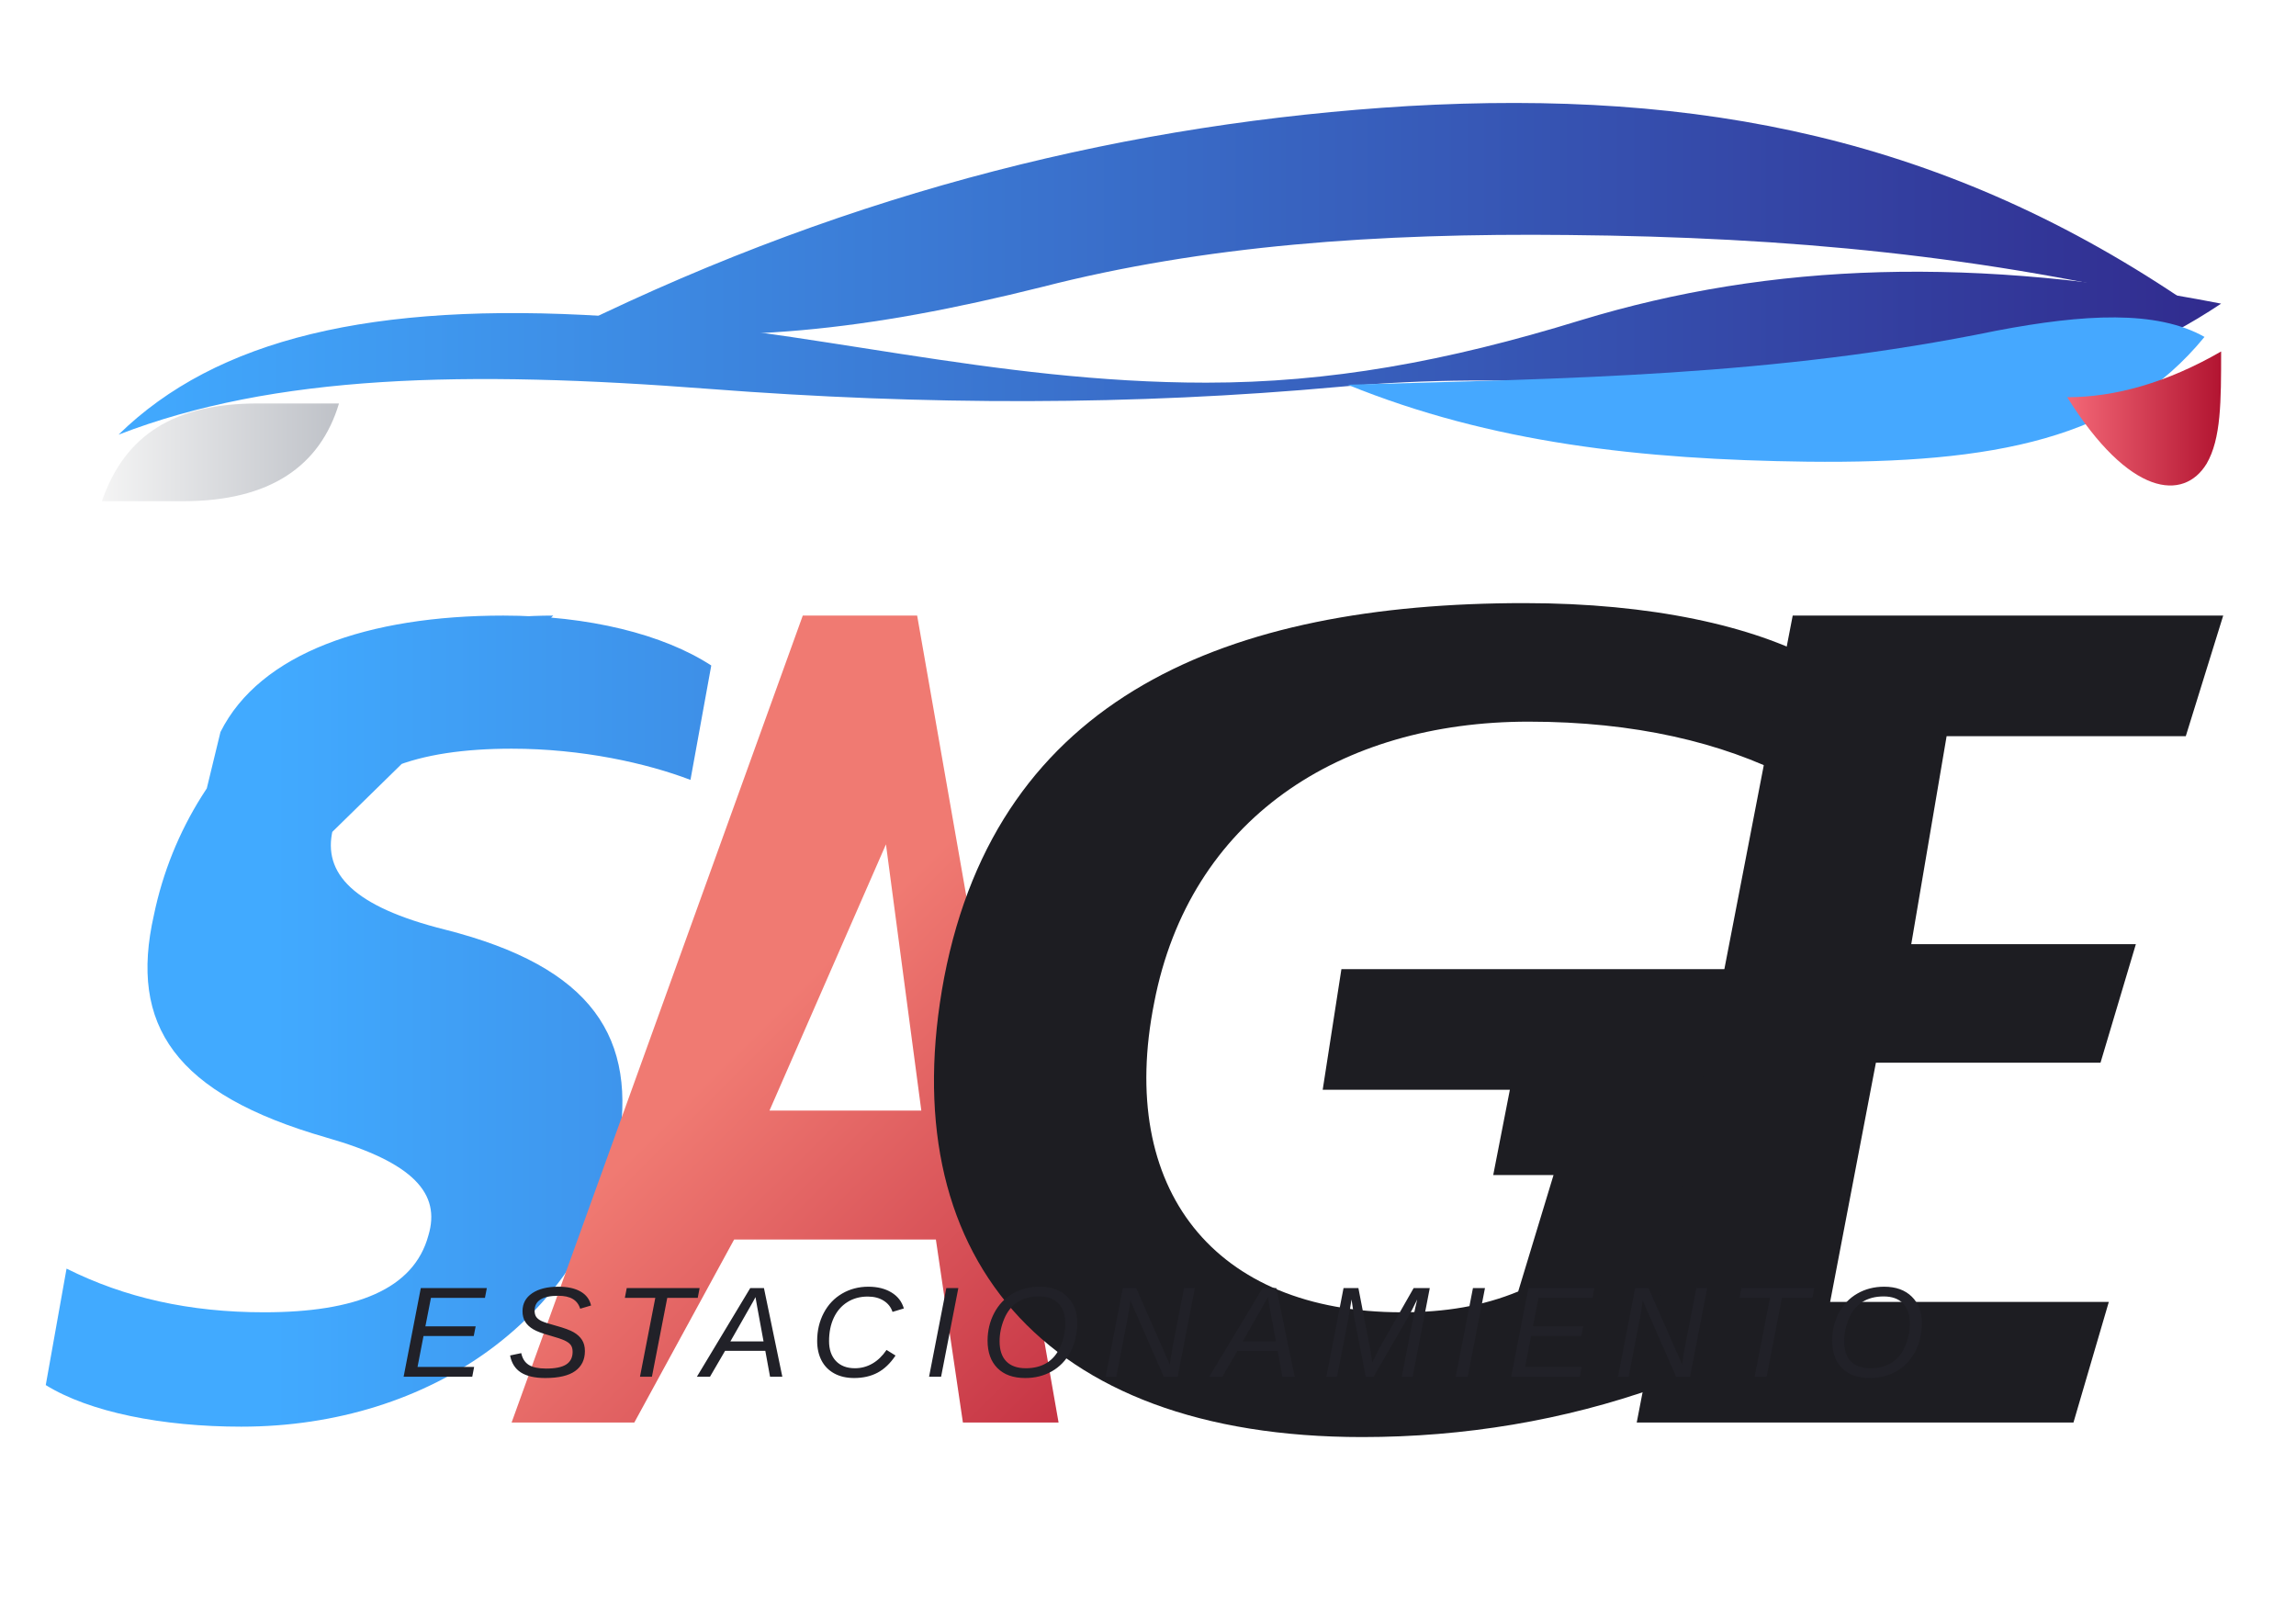
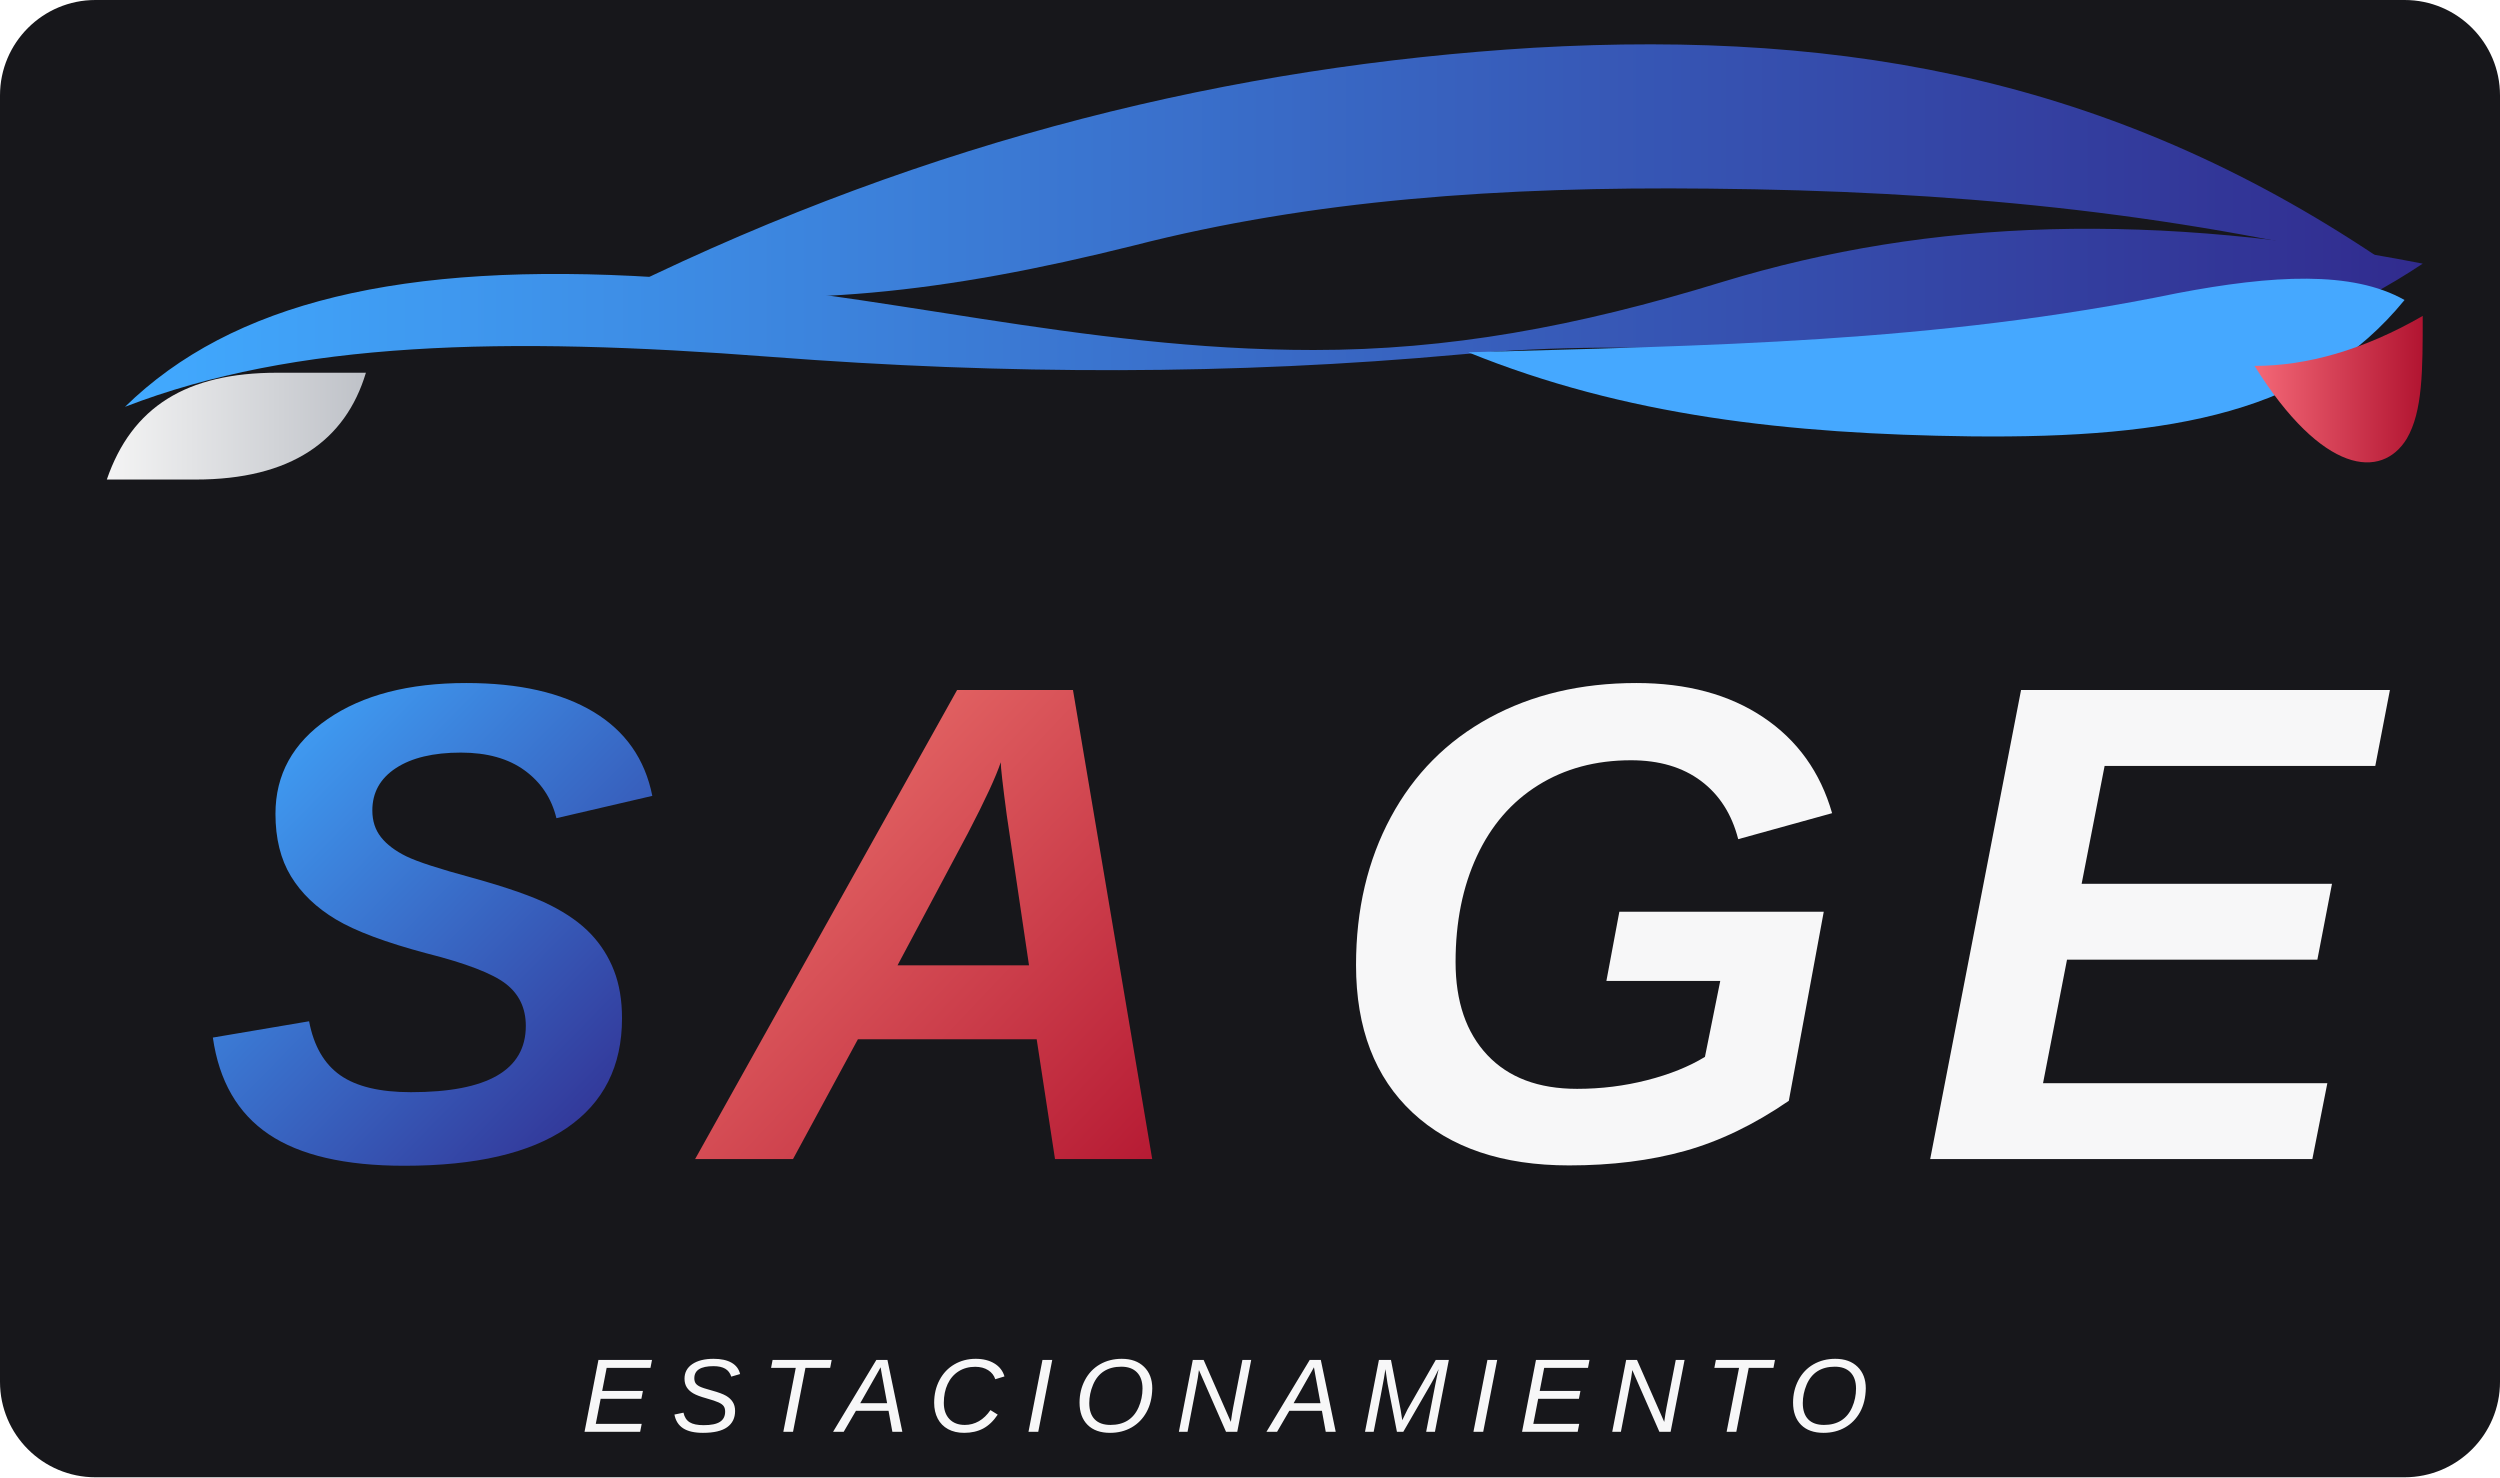
- <svg xmlns="http://www.w3.org/2000/svg" width="1104" height="768" viewBox="0 0 1104 768" fill="none">
+ <svg xmlns="http://www.w3.org/2000/svg" width="1100" height="650" viewBox="20 30 1100 650" fill="none">
  <defs>
    <linearGradient id="sageBlue" x1="57" y1="145" x2="1068" y2="145" gradientUnits="userSpaceOnUse">
      <stop stop-color="#41AAFF" />
      <stop offset="1" stop-color="#312B8E" />
    </linearGradient>
    <linearGradient id="sageRed" x1="244" y1="296" x2="485" y2="539" gradientUnits="userSpaceOnUse">
+       <stop stop-color="#F07A72" />
+       <stop offset="1" stop-color="#B31530" />
+     </linearGradient>
+     <linearGradient id="sageLettersBlue" x1="88" y1="370" x2="282" y2="560" gradientUnits="userSpaceOnUse">
+       <stop stop-color="#41AAFF" />
+       <stop offset="1" stop-color="#312B8E" />
+     </linearGradient>
+     <linearGradient id="sageLettersRed" x1="302" y1="366" x2="520" y2="572" gradientUnits="userSpaceOnUse">
      <stop stop-color="#F07A72" />
      <stop offset="1" stop-color="#B31530" />
    </linearGradient>
    <linearGradient id="sageTail" x1="996" y1="179" x2="1068" y2="179" gradientUnits="userSpaceOnUse">
      <stop stop-color="#F26675" />
      <stop offset="1" stop-color="#B21431" />
    </linearGradient>
    <linearGradient id="sageSilver" x1="47" y1="218" x2="162" y2="218" gradientUnits="userSpaceOnUse">
      <stop stop-color="#F5F5F5" />
      <stop offset="1" stop-color="#BFC2C8" />
    </linearGradient>
  </defs>
-   <path d="M57 209C104 163 179 145 291 152C389 158 477 184 580 184C639 184 695 174 760 154C852 126 950 123 1068 146C1008 186 948 194 879 191C800 188 731 178 644 186C545 195 445 195 341 187C224 178 132 180 57 209Z" fill="url(#sageBlue)" />
-   <path d="M277 157C412 91 545 59 677 51C817 43 936 66 1054 147C954 123 861 114 754 113C662 112 579 118 501 138C417 159 352 166 277 157Z" fill="url(#sageBlue)" />
-   <path d="M648 185C753 182 853 181 960 159C1002 151 1037 149 1060 162C1020 211 959 223 869 222C789 221 717 213 648 185Z" fill="#45A8FF" />
-   <path d="M994 191C1017 191 1042 184 1068 169C1068 193 1068 211 1061 223C1050 241 1024 239 994 191Z" fill="url(#sageTail)" />
-   <path d="M49 241C60 209 84 194 124 194H163C154 224 130 241 88 241H49Z" fill="url(#sageSilver)" />
-   <g transform="translate(22 296)">
-     <path d="M0 188L32 56C51 18 103 0 168 0C209 0 245 9 268 24L258 79C237 71 206 64 172 64C127 64 93 75 86 103C81 124 96 140 140 151C211 169 233 203 223 257C208 336 134 390 42 390C4 390 -31 383 -52 370L-42 314C-14 328 17 335 53 335C97 335 125 324 132 298C138 278 125 263 83 251C10 230 -12 197 0 144C17 62 91 0 192 0" fill="url(#sageBlue)" transform="translate(52 0)" />
-     <path d="M224 388L364 0H419L487 388H441L428 300H331L283 388H224ZM348 238H421L404 110L348 238Z" fill="url(#sageRed)" />
-     <path d="M704 228H614L623 170H808L775 371C730 387 682 395 633 395C478 395 407 306 432 174C458 39 568 -6 711 -6C772 -6 821 5 852 22L839 78C806 61 764 51 713 51C622 51 550 98 533 186C515 276 562 335 652 335C673 335 691 332 708 325L725 269H696L704 228Z" fill="#1D1D22" />
-     <path d="M840 0H1047L1029 58H914L897 158H1005L988 215H880L858 330H992L975 388H765L840 0Z" fill="#1D1D22" />
+   <rect x="20" y="30" width="1100" height="650" rx="42" fill="#17171B" />
+   <g transform="translate(18 0)">
+     <path d="M57 209C104 163 179 145 291 152C389 158 477 184 580 184C639 184 695 174 760 154C852 126 950 123 1068 146C1008 186 948 194 879 191C800 188 731 178 644 186C545 195 445 195 341 187C224 178 132 180 57 209Z" fill="url(#sageBlue)" />
+     <path d="M277 157C412 91 545 59 677 51C817 43 936 66 1054 147C954 123 861 114 754 113C662 112 579 118 501 138C417 159 352 166 277 157Z" fill="url(#sageBlue)" />
+     <path d="M648 185C753 182 853 181 960 159C1002 151 1037 149 1060 162C1020 211 959 223 869 222C789 221 717 213 648 185Z" fill="#45A8FF" />
+     <path d="M994 191C1017 191 1042 184 1068 169C1068 193 1068 211 1061 223C1050 241 1024 239 994 191Z" fill="url(#sageTail)" />
+     <path d="M49 241C60 209 84 194 124 194H163C154 224 130 241 88 241H49Z" fill="url(#sageSilver)" />
  </g>
-   <text x="559" y="662" text-anchor="middle" fill="#212128" font-family="Sora, Arial, sans-serif" font-size="62" font-style="italic" letter-spacing="10">ESTACIONAMIENTO</text>
+   <text x="110" y="540" fill="url(#sageLettersBlue)" font-family="Arial Black, Arial, sans-serif" font-size="300" font-style="italic" font-weight="900">S</text>
+   <text x="332" y="540" fill="url(#sageLettersRed)" font-family="Arial Black, Arial, sans-serif" font-size="300" font-style="italic" font-weight="900">A</text>
+   <text x="602" y="540" fill="#F7F7F8" font-family="Arial Black, Arial, sans-serif" font-size="300" font-style="italic" font-weight="900">G</text>
+   <text x="864" y="540" fill="#F7F7F8" font-family="Arial Black, Arial, sans-serif" font-size="300" font-style="italic" font-weight="900">E</text>
+   <text x="559" y="660" text-anchor="middle" fill="#F7F7F8" font-family="Arial, sans-serif" font-size="46" font-style="italic" letter-spacing="9">ESTACIONAMIENTO</text>
</svg>
